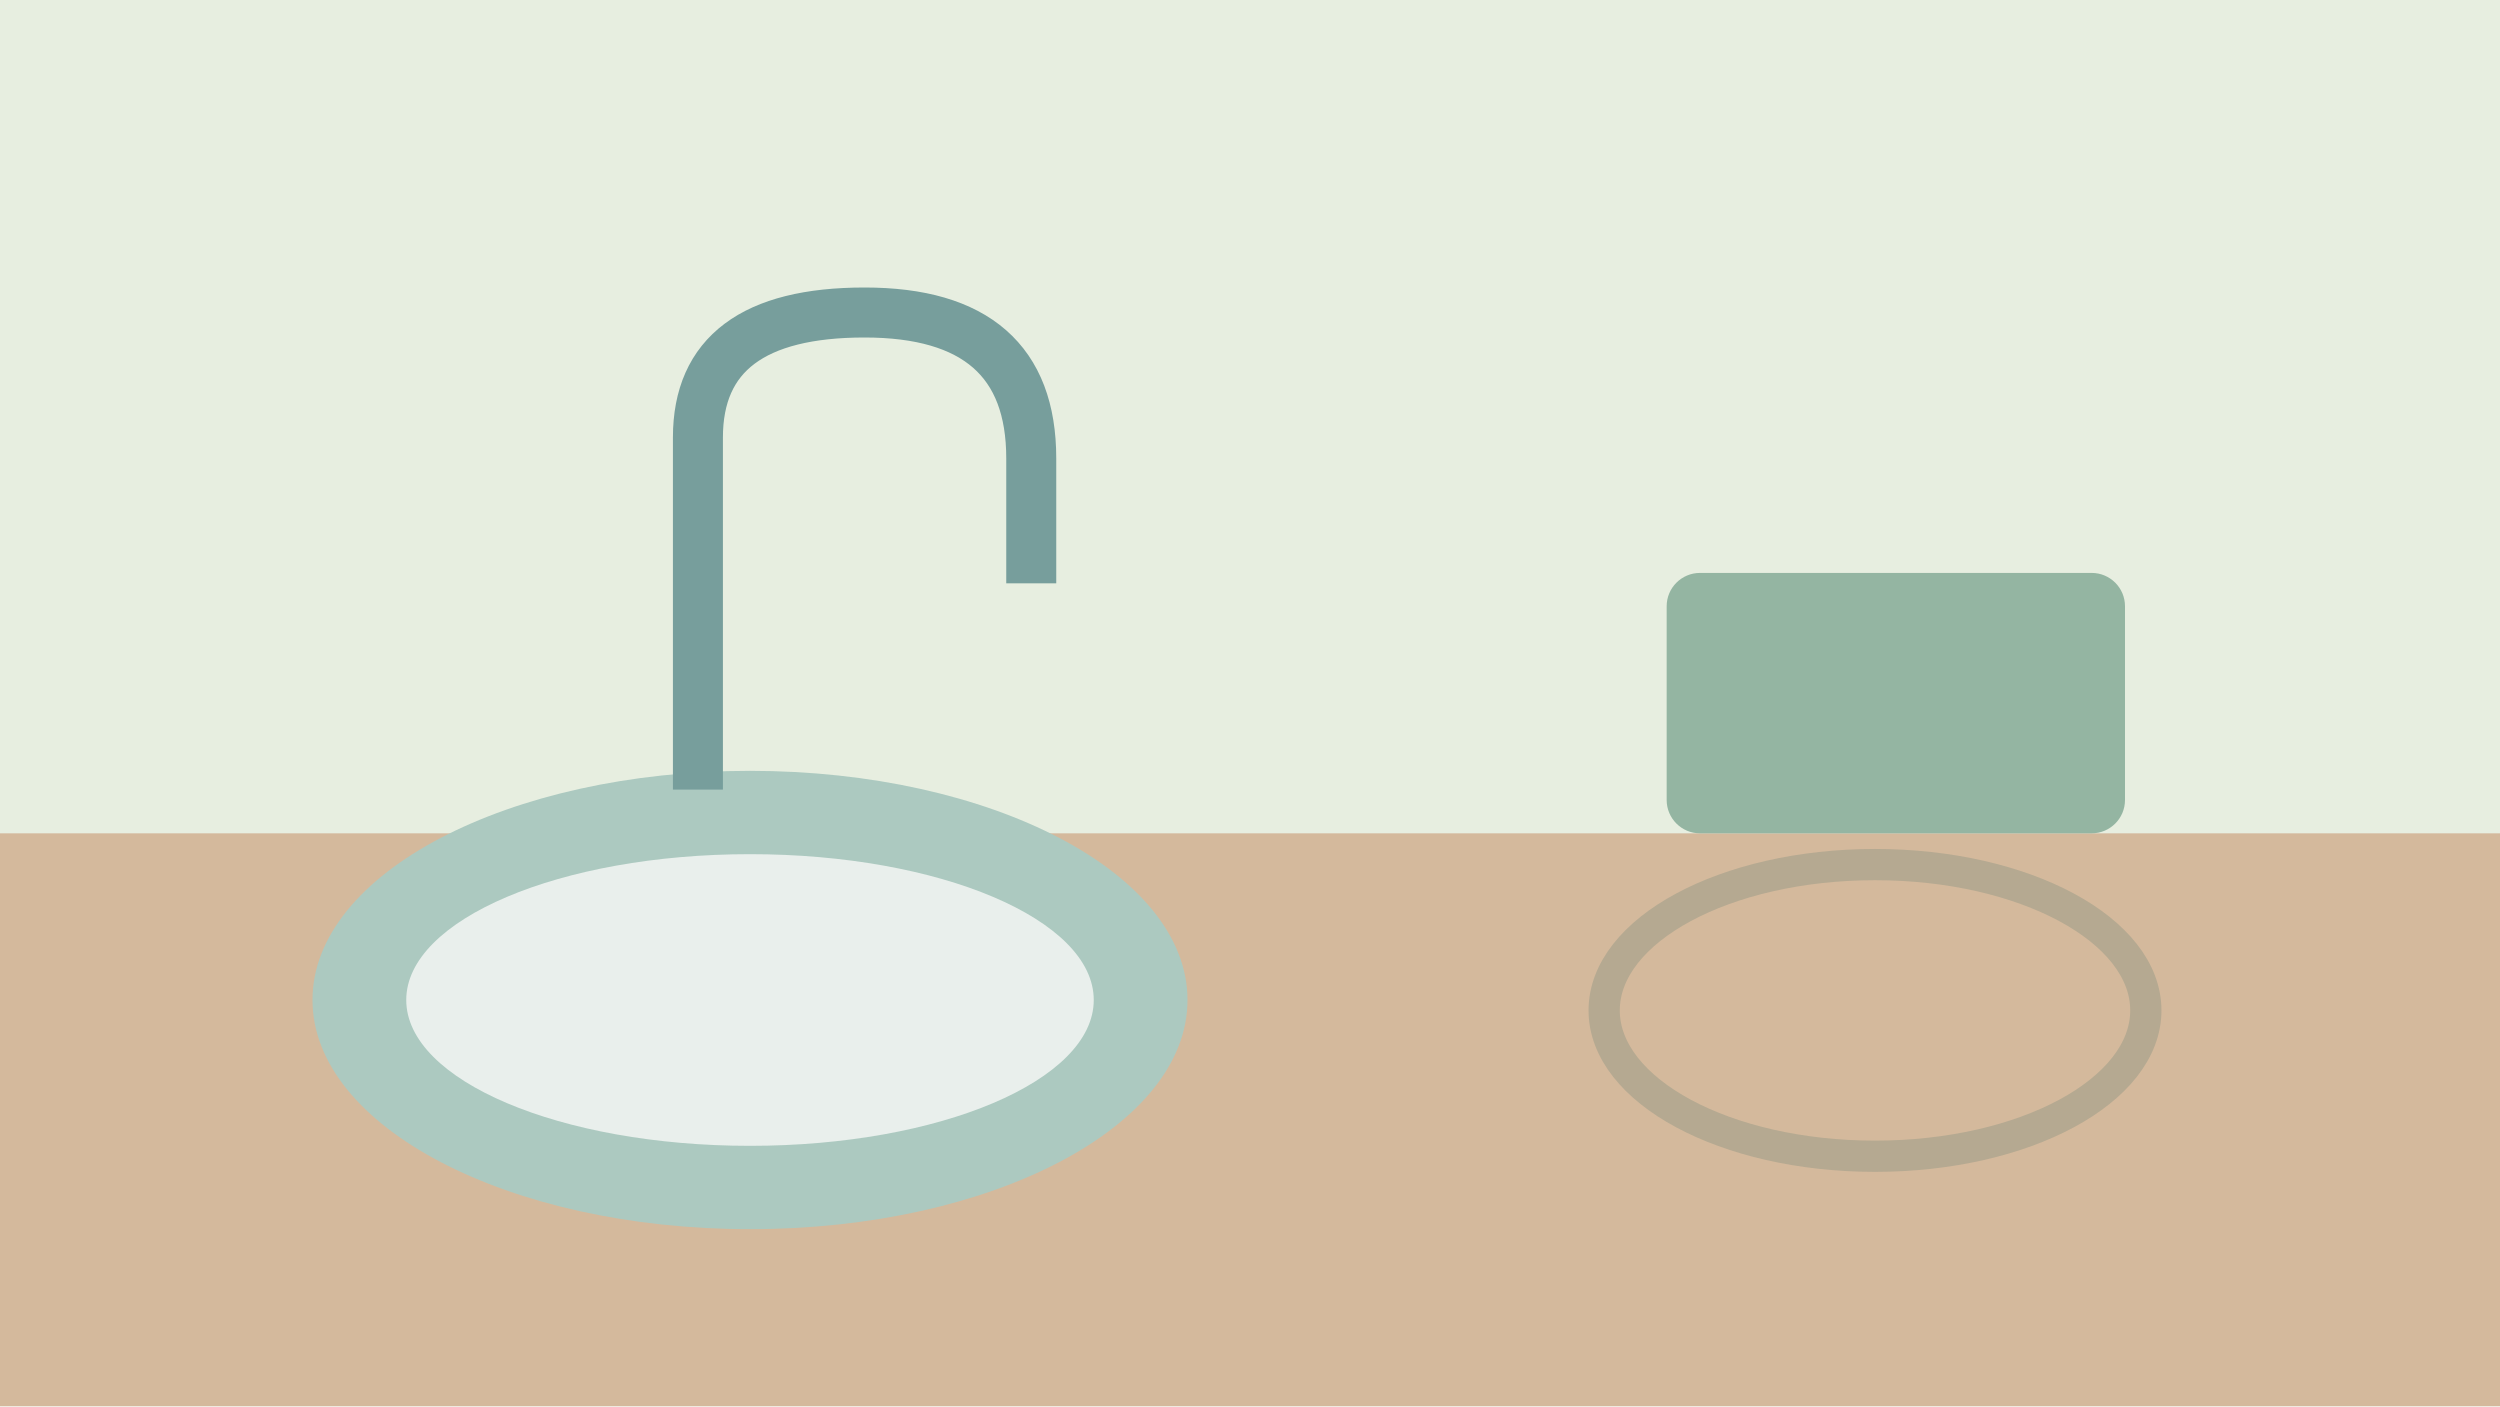
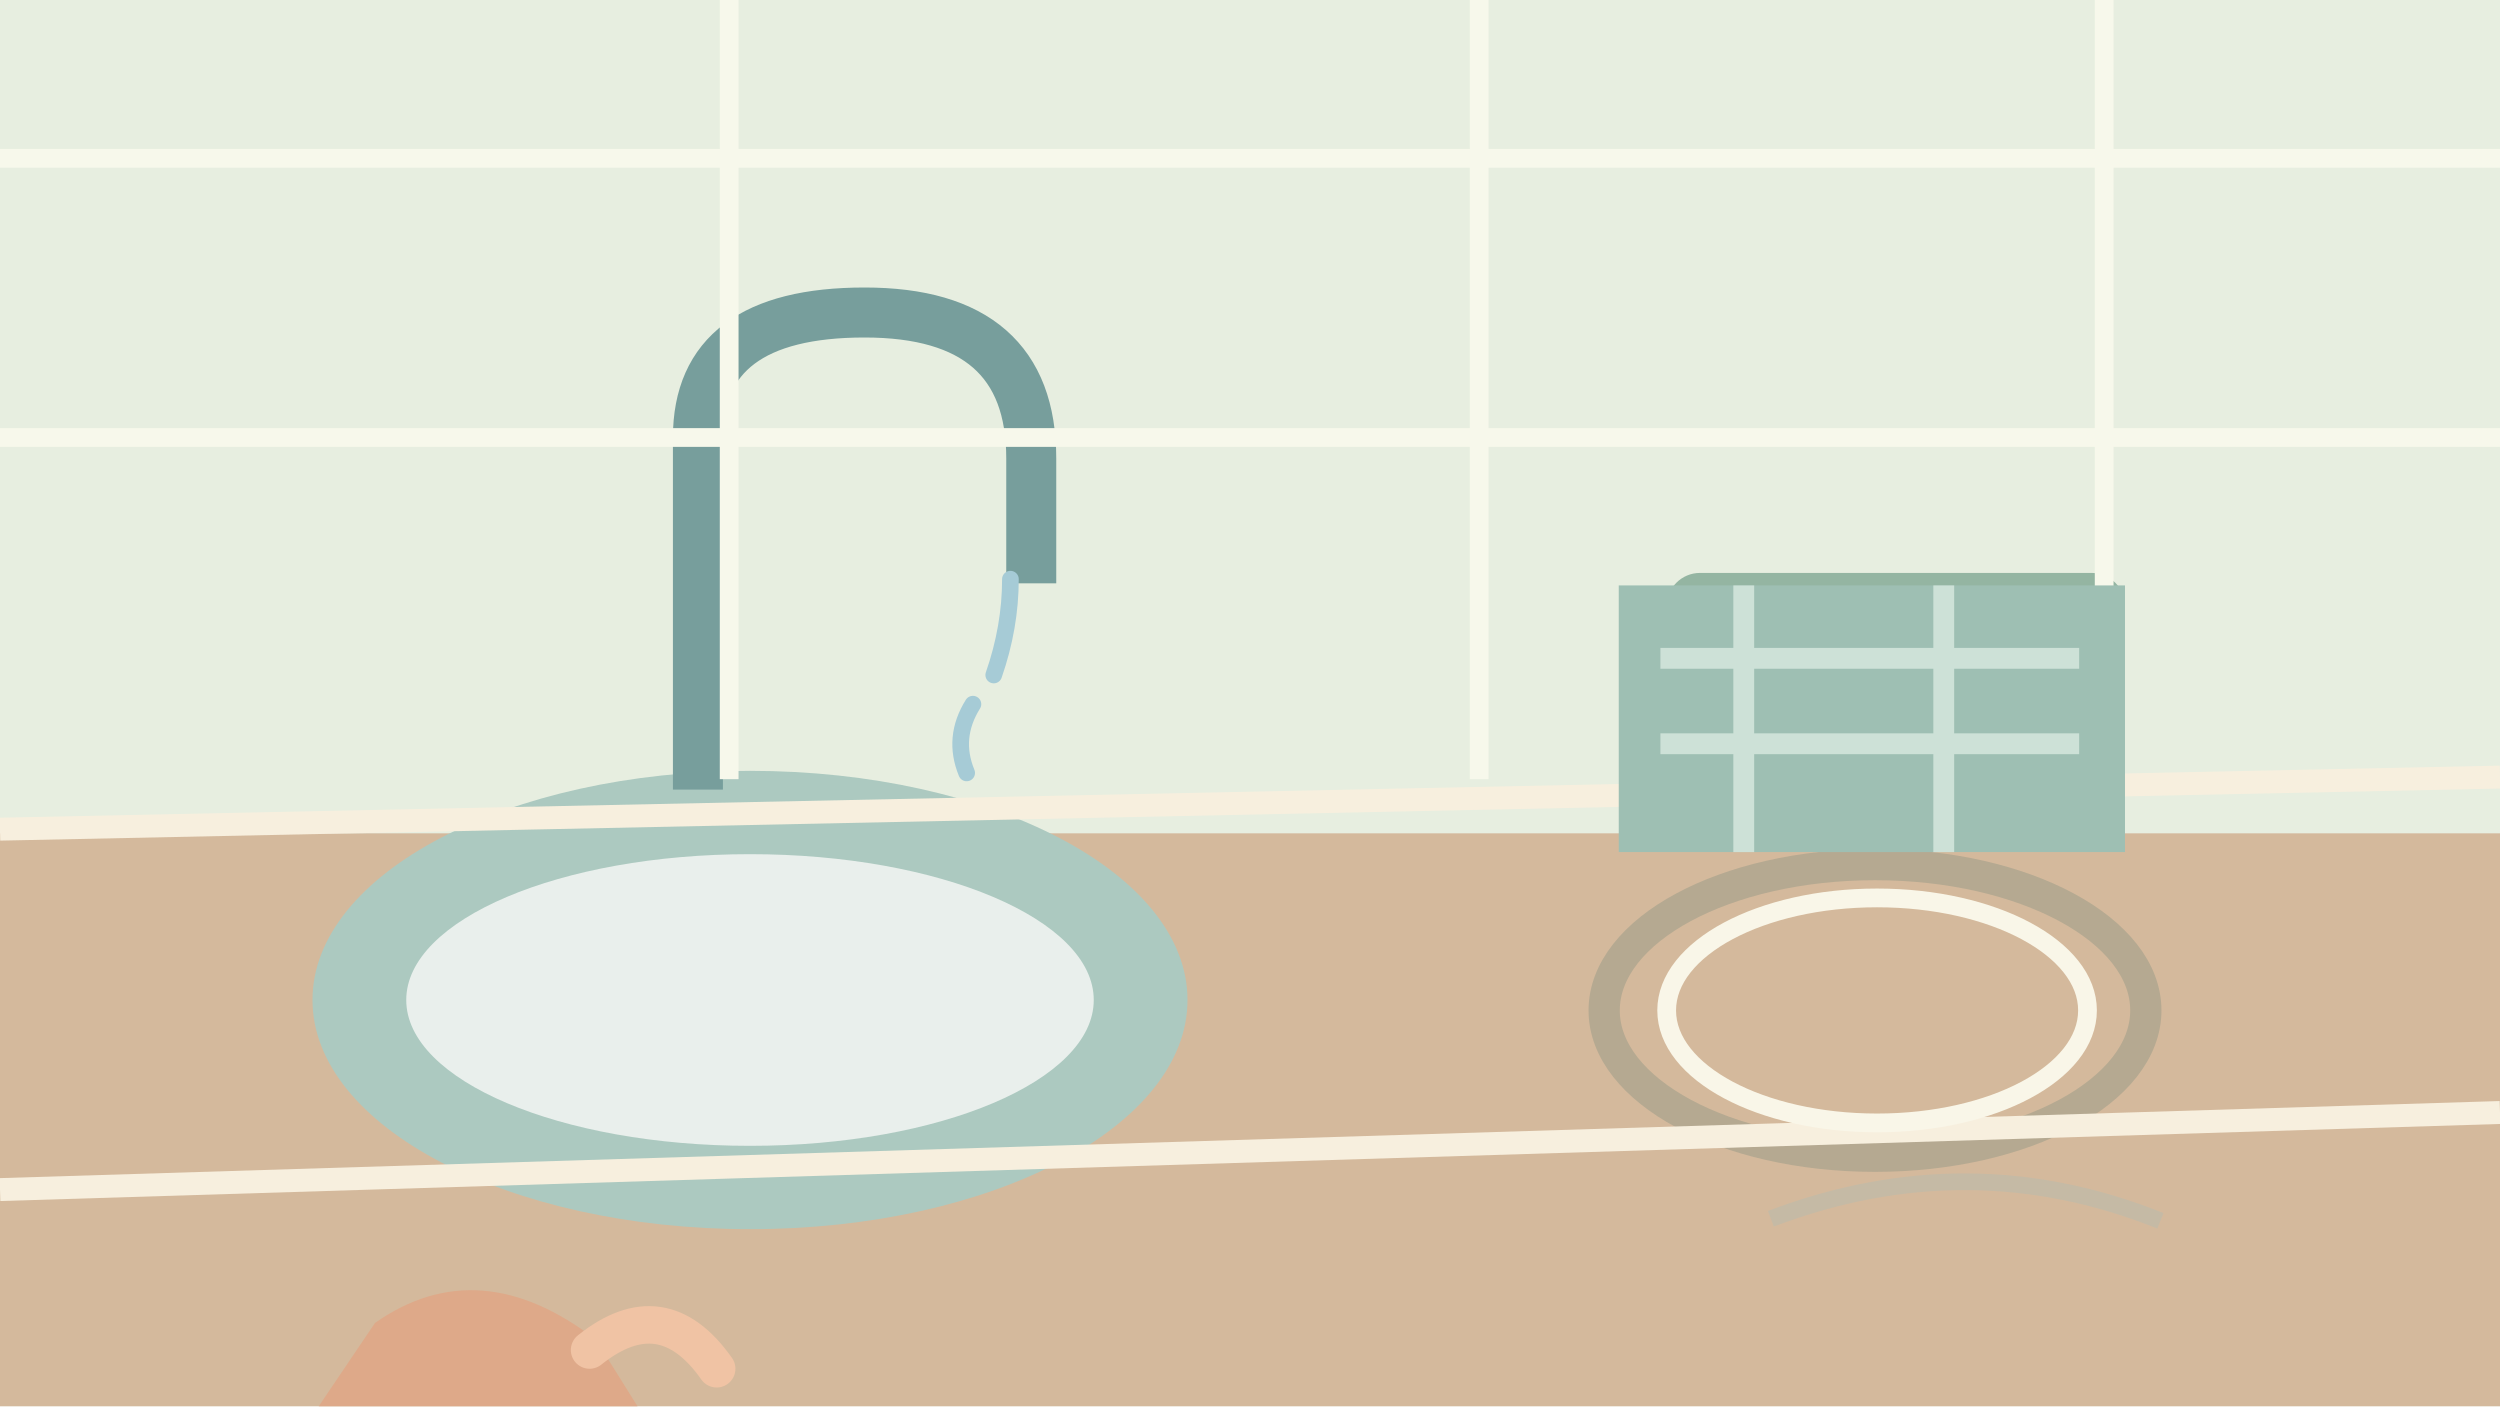
<svg xmlns="http://www.w3.org/2000/svg" width="1200" height="675" viewBox="0 0 1200 675">
  <rect width="1200" height="675" fill="#e7eee0" />
  <path d="M0 400h1200v275H0Z" fill="#d4b99c" />
  <ellipse cx="360" cy="480" rx="210" ry="110" fill="#acc9c0" />
  <ellipse cx="360" cy="480" rx="165" ry="70" fill="#e9efec" />
  <path d="M335 379V210q0-60 80-60t80 70v60" fill="none" stroke="#779e9c" stroke-width="24" />
  <ellipse cx="900" cy="485" rx="130" ry="70" fill="none" stroke="#b5a991" stroke-width="15" />
  <rect x="800" y="275" width="220" height="125" rx="16" fill="#94b5a2" />
+   <path d="M0 76h1200M0 210h1200M350 0v374M710 0v374M1010 0v374" stroke="#f7f8eb" stroke-width="9" />
+   <path d="M0 398l1200-25M0 571l1200-37" stroke="#f7efde" stroke-width="11" />
+   <ellipse cx="901" cy="485" rx="101" ry="54" fill="none" stroke="#f9f6e8" stroke-width="9" />
+   <path d="M850 585q95-36 187 1" stroke="#c5baa5" stroke-width="8" fill="none" />
+   <g transform="translate(777 281)">
+     <path d="M0 0h243v128H0Z" fill="#9ebfb3" />
+     <path d="M20 35h201M20 76h201M60 0v128M156 0v128" stroke="#cde1d7" stroke-width="10" />
+   </g>
+   <path d="M485 278q0 23-8 46m-10 14q-10 16-3 33" stroke="#a6cbd6" stroke-width="8" stroke-linecap="round" fill="none" />
+   <path d="M180 635q50-35 106 8l20 32H153Z" fill="#dea989" />
+   <path d="M283 648q35-28 61 9" stroke="#f0c3a4" stroke-width="18" fill="none" stroke-linecap="round" />
</svg>
